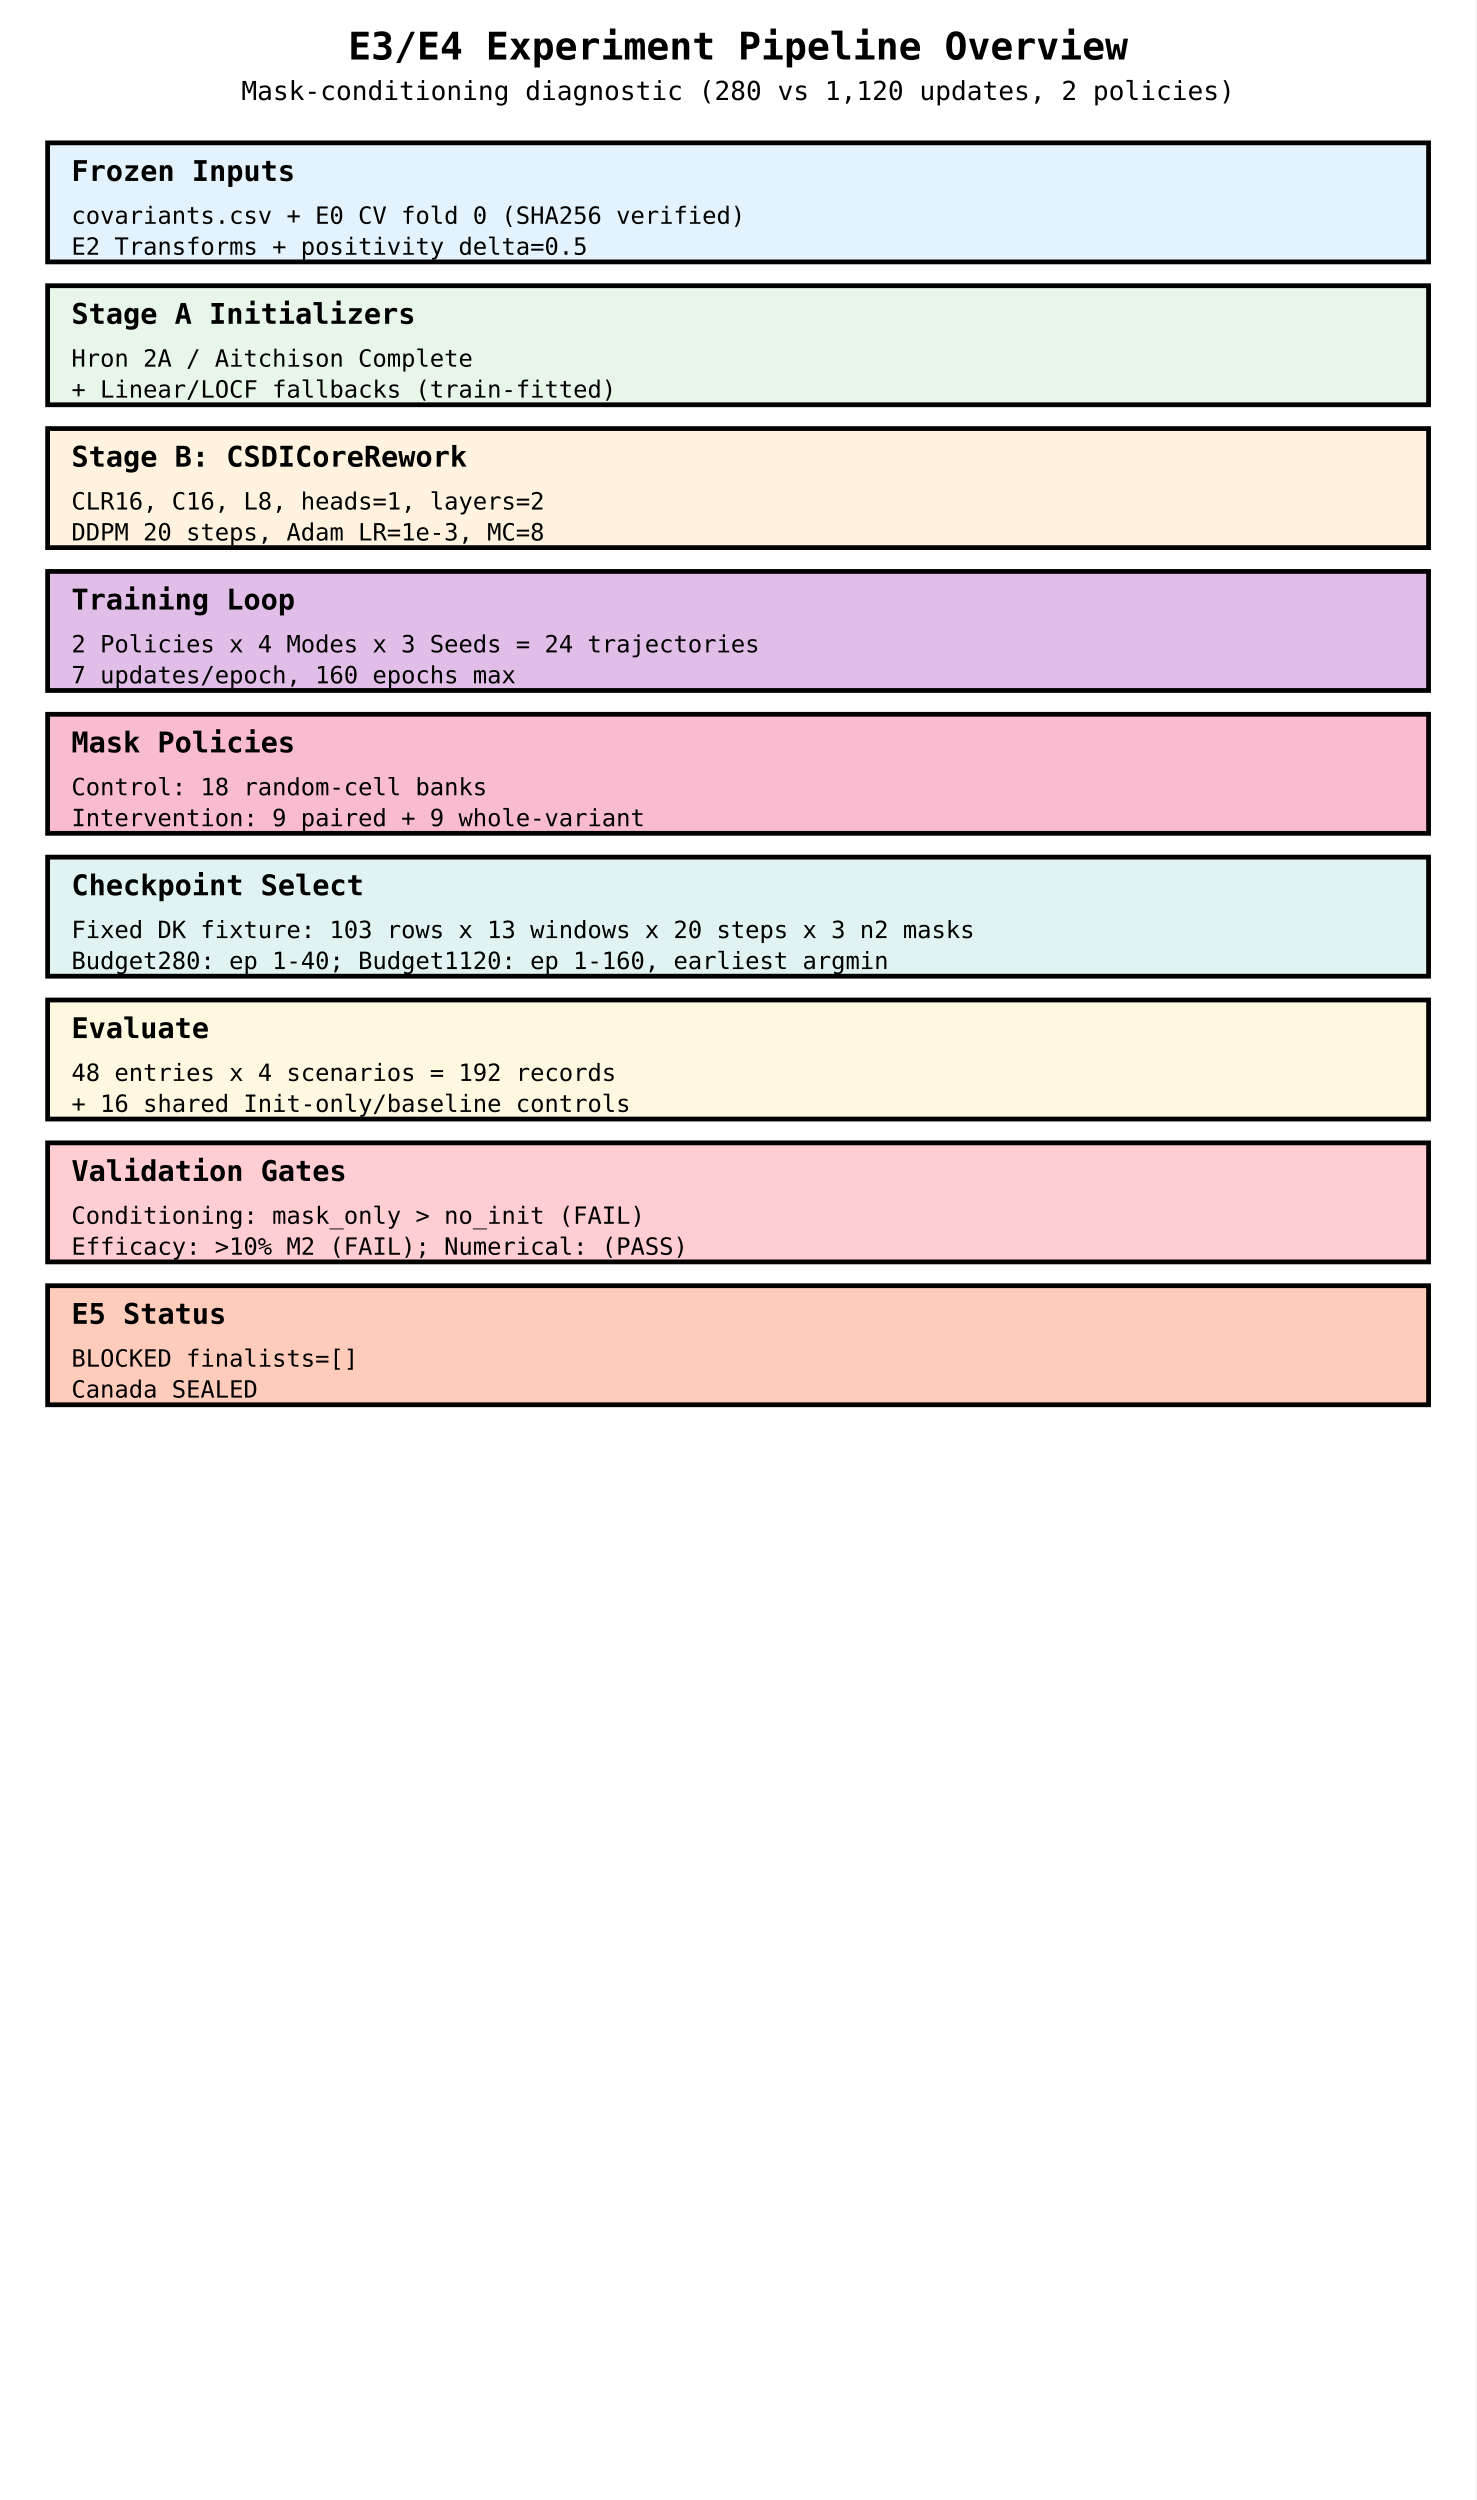
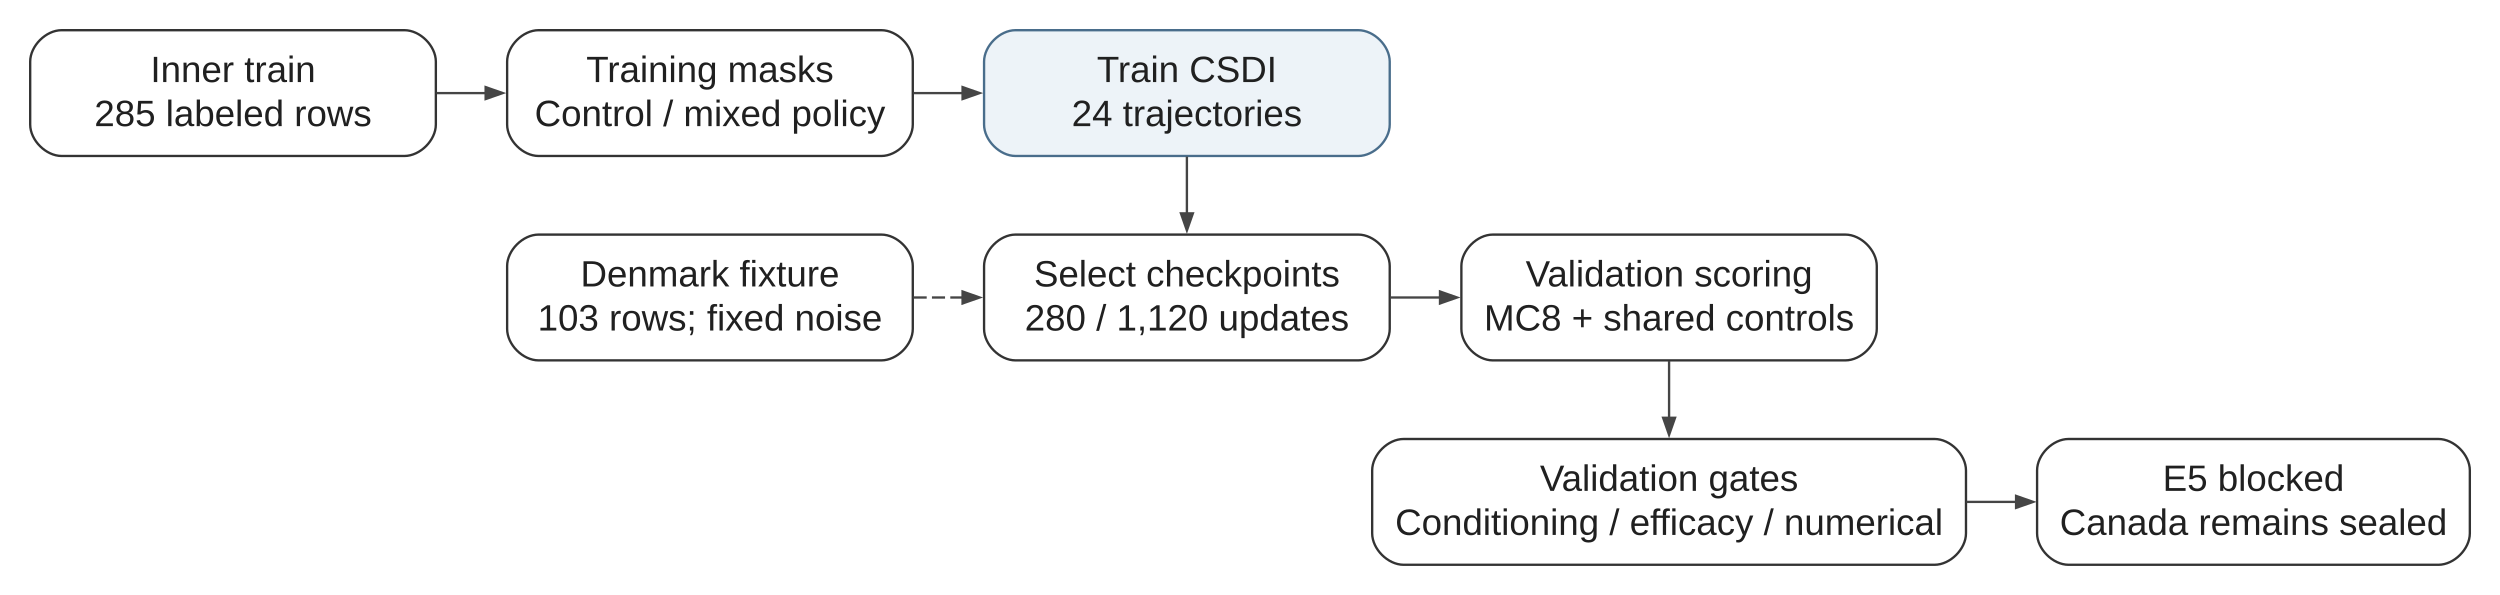
- <svg xmlns="http://www.w3.org/2000/svg" viewBox="0 0 620 1050" width="620" height="1050">
-   <rect width="100%" height="100%" fill="white" />
-   <text x="310" y="25" font-size="16" font-weight="bold" text-anchor="middle" font-family="monospace">E3/E4 Experiment Pipeline Overview</text>
-   <text x="310" y="42" font-size="11" text-anchor="middle" font-family="monospace">Mask-conditioning diagnostic (280 vs 1,120 updates, 2 policies)</text>
-   <rect x="20" y="60" width="580" height="50" fill="#E3F2FD" stroke="black" stroke-width="2" />
-   <text x="30" y="76" font-size="12" font-weight="bold" font-family="monospace">Frozen Inputs</text>
-   <text x="30" y="94" font-size="10" font-family="monospace">covariants.csv + E0 CV fold 0 (SHA256 verified)</text>
-   <text x="30" y="107" font-size="10" font-family="monospace">E2 Transforms + positivity delta=0.5</text>
-   <rect x="20" y="120" width="580" height="50" fill="#E8F5E9" stroke="black" stroke-width="2" />
-   <text x="30" y="136" font-size="12" font-weight="bold" font-family="monospace">Stage A Initializers</text>
-   <text x="30" y="154" font-size="10" font-family="monospace">Hron 2A / Aitchison Complete</text>
-   <text x="30" y="167" font-size="10" font-family="monospace">+ Linear/LOCF fallbacks (train-fitted)</text>
-   <rect x="20" y="180" width="580" height="50" fill="#FFF3E0" stroke="black" stroke-width="2" />
-   <text x="30" y="196" font-size="12" font-weight="bold" font-family="monospace">Stage B: CSDICoreRework</text>
-   <text x="30" y="214" font-size="10" font-family="monospace">CLR16, C16, L8, heads=1, layers=2</text>
-   <text x="30" y="227" font-size="10" font-family="monospace">DDPM 20 steps, Adam LR=1e-3, MC=8</text>
-   <rect x="20" y="240" width="580" height="50" fill="#E1BEE7" stroke="black" stroke-width="2" />
-   <text x="30" y="256" font-size="12" font-weight="bold" font-family="monospace">Training Loop</text>
-   <text x="30" y="274" font-size="10" font-family="monospace">2 Policies x 4 Modes x 3 Seeds = 24 trajectories</text>
-   <text x="30" y="287" font-size="10" font-family="monospace">7 updates/epoch, 160 epochs max</text>
-   <rect x="20" y="300" width="580" height="50" fill="#F8BBD0" stroke="black" stroke-width="2" />
-   <text x="30" y="316" font-size="12" font-weight="bold" font-family="monospace">Mask Policies</text>
-   <text x="30" y="334" font-size="10" font-family="monospace">Control: 18 random-cell banks</text>
-   <text x="30" y="347" font-size="10" font-family="monospace">Intervention: 9 paired + 9 whole-variant</text>
-   <rect x="20" y="360" width="580" height="50" fill="#E0F2F1" stroke="black" stroke-width="2" />
-   <text x="30" y="376" font-size="12" font-weight="bold" font-family="monospace">Checkpoint Select</text>
-   <text x="30" y="394" font-size="10" font-family="monospace">Fixed DK fixture: 103 rows x 13 windows x 20 steps x 3 n2 masks</text>
-   <text x="30" y="407" font-size="10" font-family="monospace">Budget280: ep 1-40; Budget1120: ep 1-160, earliest argmin</text>
-   <rect x="20" y="420" width="580" height="50" fill="#FFF8E1" stroke="black" stroke-width="2" />
-   <text x="30" y="436" font-size="12" font-weight="bold" font-family="monospace">Evaluate</text>
-   <text x="30" y="454" font-size="10" font-family="monospace">48 entries x 4 scenarios = 192 records</text>
-   <text x="30" y="467" font-size="10" font-family="monospace">+ 16 shared Init-only/baseline controls</text>
-   <rect x="20" y="480" width="580" height="50" fill="#FFCDD2" stroke="black" stroke-width="2" />
-   <text x="30" y="496" font-size="12" font-weight="bold" font-family="monospace">Validation Gates</text>
-   <text x="30" y="514" font-size="10" font-family="monospace">Conditioning: mask_only &gt; no_init (FAIL)</text>
-   <text x="30" y="527" font-size="10" font-family="monospace">Efficacy: &gt;10% M2 (FAIL); Numerical: (PASS)</text>
-   <rect x="20" y="540" width="580" height="50" fill="#FFCCBC" stroke="black" stroke-width="2" />
-   <text x="30" y="556" font-size="12" font-weight="bold" font-family="monospace">E5 Status</text>
-   <text x="30" y="574" font-size="10" font-family="monospace">BLOCKED finalists=[]</text>
-   <text x="30" y="587" font-size="10" font-family="monospace">Canada SEALED</text>
+ <svg xmlns="http://www.w3.org/2000/svg" width="954pt" height="227pt" viewBox="0.00 0.00 954.00 227.00">
+   <g id="graph0" class="graph" transform="scale(1 1) rotate(0) translate(11.52 215.52)">
+     <polygon fill="white" stroke="none" points="-11.52,11.52 -11.52,-215.52 942.49,-215.52 942.49,11.52 -11.52,11.52" />
+     <g id="node1" class="node">
+       <path fill="white" stroke="#333333" stroke-width="0.9" d="M142.8,-204C142.8,-204 12,-204 12,-204 6,-204 0,-198 0,-192 0,-192 0,-168 0,-168 0,-162 6,-156 12,-156 12,-156 142.8,-156 142.8,-156 148.8,-156 154.8,-162 154.8,-168 154.8,-168 154.8,-192 154.8,-192 154.8,-198 148.8,-204 142.8,-204" />
+       <text xml:space="preserve" text-anchor="middle" x="77.4" y="-184.2" font-family="Arial" font-size="14.00" fill="#202020">Inner train</text>
+       <text xml:space="preserve" text-anchor="middle" x="77.4" y="-167.4" font-family="Arial" font-size="14.00" fill="#202020">285 labeled rows</text>
+     </g>
+     <g id="node2" class="node">
+       <path fill="white" stroke="#333333" stroke-width="0.9" d="M324.8,-204C324.8,-204 194,-204 194,-204 188,-204 182,-198 182,-192 182,-192 182,-168 182,-168 182,-162 188,-156 194,-156 194,-156 324.8,-156 324.8,-156 330.8,-156 336.8,-162 336.8,-168 336.8,-168 336.8,-192 336.8,-192 336.8,-198 330.8,-204 324.8,-204" />
+       <text xml:space="preserve" text-anchor="middle" x="259.4" y="-184.2" font-family="Arial" font-size="14.00" fill="#202020">Training masks</text>
+       <text xml:space="preserve" text-anchor="middle" x="259.4" y="-167.4" font-family="Arial" font-size="14.00" fill="#202020">Control / mixed policy</text>
+     </g>
+     <g id="edge1" class="edge">
+       <path fill="none" stroke="#454545" stroke-width="0.9" d="M155.11,-180C155.11,-180 173.8,-180 173.8,-180" />
+       <polygon fill="#454545" stroke="#454545" stroke-width="0.9" points="173.8,-182.28 180.3,-180 173.8,-177.73 173.8,-182.28" />
+     </g>
+     <g id="node3" class="node">
+       <path fill="#edf3f8" stroke="#496d8b" stroke-width="0.9" d="M506.8,-204C506.8,-204 376,-204 376,-204 370,-204 364,-198 364,-192 364,-192 364,-168 364,-168 364,-162 370,-156 376,-156 376,-156 506.8,-156 506.8,-156 512.8,-156 518.8,-162 518.8,-168 518.8,-168 518.8,-192 518.8,-192 518.8,-198 512.8,-204 506.8,-204" />
+       <text xml:space="preserve" text-anchor="middle" x="441.4" y="-184.2" font-family="Arial" font-size="14.00" fill="#202020">Train CSDI</text>
+       <text xml:space="preserve" text-anchor="middle" x="441.4" y="-167.4" font-family="Arial" font-size="14.00" fill="#202020">24 trajectories</text>
+     </g>
+     <g id="edge2" class="edge">
+       <path fill="none" stroke="#454545" stroke-width="0.9" d="M337.11,-180C337.11,-180 355.8,-180 355.8,-180" />
+       <polygon fill="#454545" stroke="#454545" stroke-width="0.9" points="355.8,-182.28 362.3,-180 355.8,-177.73 355.8,-182.28" />
+     </g>
+     <g id="node5" class="node">
+       <path fill="white" stroke="#333333" stroke-width="0.9" d="M506.8,-126C506.8,-126 376,-126 376,-126 370,-126 364,-120 364,-114 364,-114 364,-90 364,-90 364,-84 370,-78 376,-78 376,-78 506.8,-78 506.8,-78 512.8,-78 518.8,-84 518.8,-90 518.8,-90 518.8,-114 518.8,-114 518.8,-120 512.8,-126 506.8,-126" />
+       <text xml:space="preserve" text-anchor="middle" x="441.4" y="-106.2" font-family="Arial" font-size="14.00" fill="#202020">Select checkpoints</text>
+       <text xml:space="preserve" text-anchor="middle" x="441.4" y="-89.4" font-family="Arial" font-size="14.00" fill="#202020">280 / 1,120 updates</text>
+     </g>
+     <g id="edge3" class="edge">
+       <path fill="none" stroke="#454545" stroke-width="0.9" d="M441.4,-155.75C441.4,-155.75 441.4,-134.1 441.4,-134.1" />
+       <polygon fill="#454545" stroke="#454545" stroke-width="0.9" points="443.68,-134.1 441.4,-127.6 439.13,-134.1 443.68,-134.1" />
+     </g>
+     <g id="node4" class="node">
+       <path fill="white" stroke="#333333" stroke-width="0.9" d="M324.8,-126C324.8,-126 194,-126 194,-126 188,-126 182,-120 182,-114 182,-114 182,-90 182,-90 182,-84 188,-78 194,-78 194,-78 324.8,-78 324.8,-78 330.8,-78 336.8,-84 336.8,-90 336.8,-90 336.8,-114 336.8,-114 336.8,-120 330.8,-126 324.8,-126" />
+       <text xml:space="preserve" text-anchor="middle" x="259.4" y="-106.2" font-family="Arial" font-size="14.00" fill="#202020">Denmark fixture</text>
+       <text xml:space="preserve" text-anchor="middle" x="259.4" y="-89.4" font-family="Arial" font-size="14.00" fill="#202020">103 rows; fixed noise</text>
+     </g>
+     <g id="edge4" class="edge">
+       <path fill="none" stroke="#454545" stroke-width="0.9" stroke-dasharray="5,2" d="M337.11,-102C337.11,-102 355.8,-102 355.8,-102" />
+       <polygon fill="#454545" stroke="#454545" stroke-width="0.9" points="355.8,-104.28 362.3,-102 355.8,-99.73 355.8,-104.28" />
+     </g>
+     <g id="node6" class="node">
+       <path fill="white" stroke="#333333" stroke-width="0.9" d="M692.66,-126C692.66,-126 558.14,-126 558.14,-126 552.14,-126 546.14,-120 546.14,-114 546.14,-114 546.14,-90 546.14,-90 546.14,-84 552.14,-78 558.14,-78 558.14,-78 692.66,-78 692.66,-78 698.66,-78 704.66,-84 704.66,-90 704.66,-90 704.66,-114 704.66,-114 704.66,-120 698.66,-126 692.66,-126" />
+       <text xml:space="preserve" text-anchor="middle" x="625.4" y="-106.2" font-family="Arial" font-size="14.00" fill="#202020">Validation scoring</text>
+       <text xml:space="preserve" text-anchor="middle" x="625.4" y="-89.4" font-family="Arial" font-size="14.00" fill="#202020">MC8 + shared controls</text>
+     </g>
+     <g id="edge5" class="edge">
+       <path fill="none" stroke="#454545" stroke-width="0.9" d="M519.17,-102C519.17,-102 537.99,-102 537.99,-102" />
+       <polygon fill="#454545" stroke="#454545" stroke-width="0.9" points="537.99,-104.28 544.49,-102 537.99,-99.73 537.99,-104.28" />
+     </g>
+     <g id="node7" class="node">
+       <path fill="white" stroke="#333333" stroke-width="0.9" d="M726.7,-48C726.7,-48 524.1,-48 524.1,-48 518.1,-48 512.1,-42 512.1,-36 512.1,-36 512.1,-12 512.1,-12 512.1,-6 518.1,0 524.1,0 524.1,0 726.7,0 726.7,0 732.7,0 738.7,-6 738.7,-12 738.7,-12 738.7,-36 738.7,-36 738.7,-42 732.7,-48 726.7,-48" />
+       <text xml:space="preserve" text-anchor="middle" x="625.4" y="-28.2" font-family="Arial" font-size="14.00" fill="#202020">Validation gates</text>
+       <text xml:space="preserve" text-anchor="middle" x="625.4" y="-11.4" font-family="Arial" font-size="14.00" fill="#202020">Conditioning / efficacy / numerical</text>
+     </g>
+     <g id="edge6" class="edge">
+       <path fill="none" stroke="#454545" stroke-width="0.9" d="M625.4,-77.75C625.4,-77.75 625.4,-56.1 625.4,-56.1" />
+       <polygon fill="#454545" stroke="#454545" stroke-width="0.9" points="627.68,-56.1 625.4,-49.6 623.13,-56.1 627.68,-56.1" />
+     </g>
+     <g id="node8" class="node">
+       <path fill="white" stroke="#333333" stroke-width="0.9" d="M918.97,-48C918.97,-48 777.83,-48 777.83,-48 771.83,-48 765.83,-42 765.83,-36 765.83,-36 765.83,-12 765.83,-12 765.83,-6 771.83,0 777.83,0 777.83,0 918.97,0 918.97,0 924.97,0 930.97,-6 930.97,-12 930.97,-12 930.97,-36 930.97,-36 930.97,-42 924.97,-48 918.97,-48" />
+       <text xml:space="preserve" text-anchor="middle" x="848.4" y="-28.2" font-family="Arial" font-size="14.00" fill="#202020">E5 blocked</text>
+       <text xml:space="preserve" text-anchor="middle" x="848.4" y="-11.4" font-family="Arial" font-size="14.00" fill="#202020">Canada remains sealed</text>
+     </g>
+     <g id="edge7" class="edge">
+       <path fill="none" stroke="#454545" stroke-width="0.9" d="M738.86,-24C738.86,-24 757.82,-24 757.82,-24" />
+       <polygon fill="#454545" stroke="#454545" stroke-width="0.9" points="757.82,-26.28 764.32,-24 757.82,-21.73 757.82,-26.28" />
+     </g>
+   </g>
</svg>
